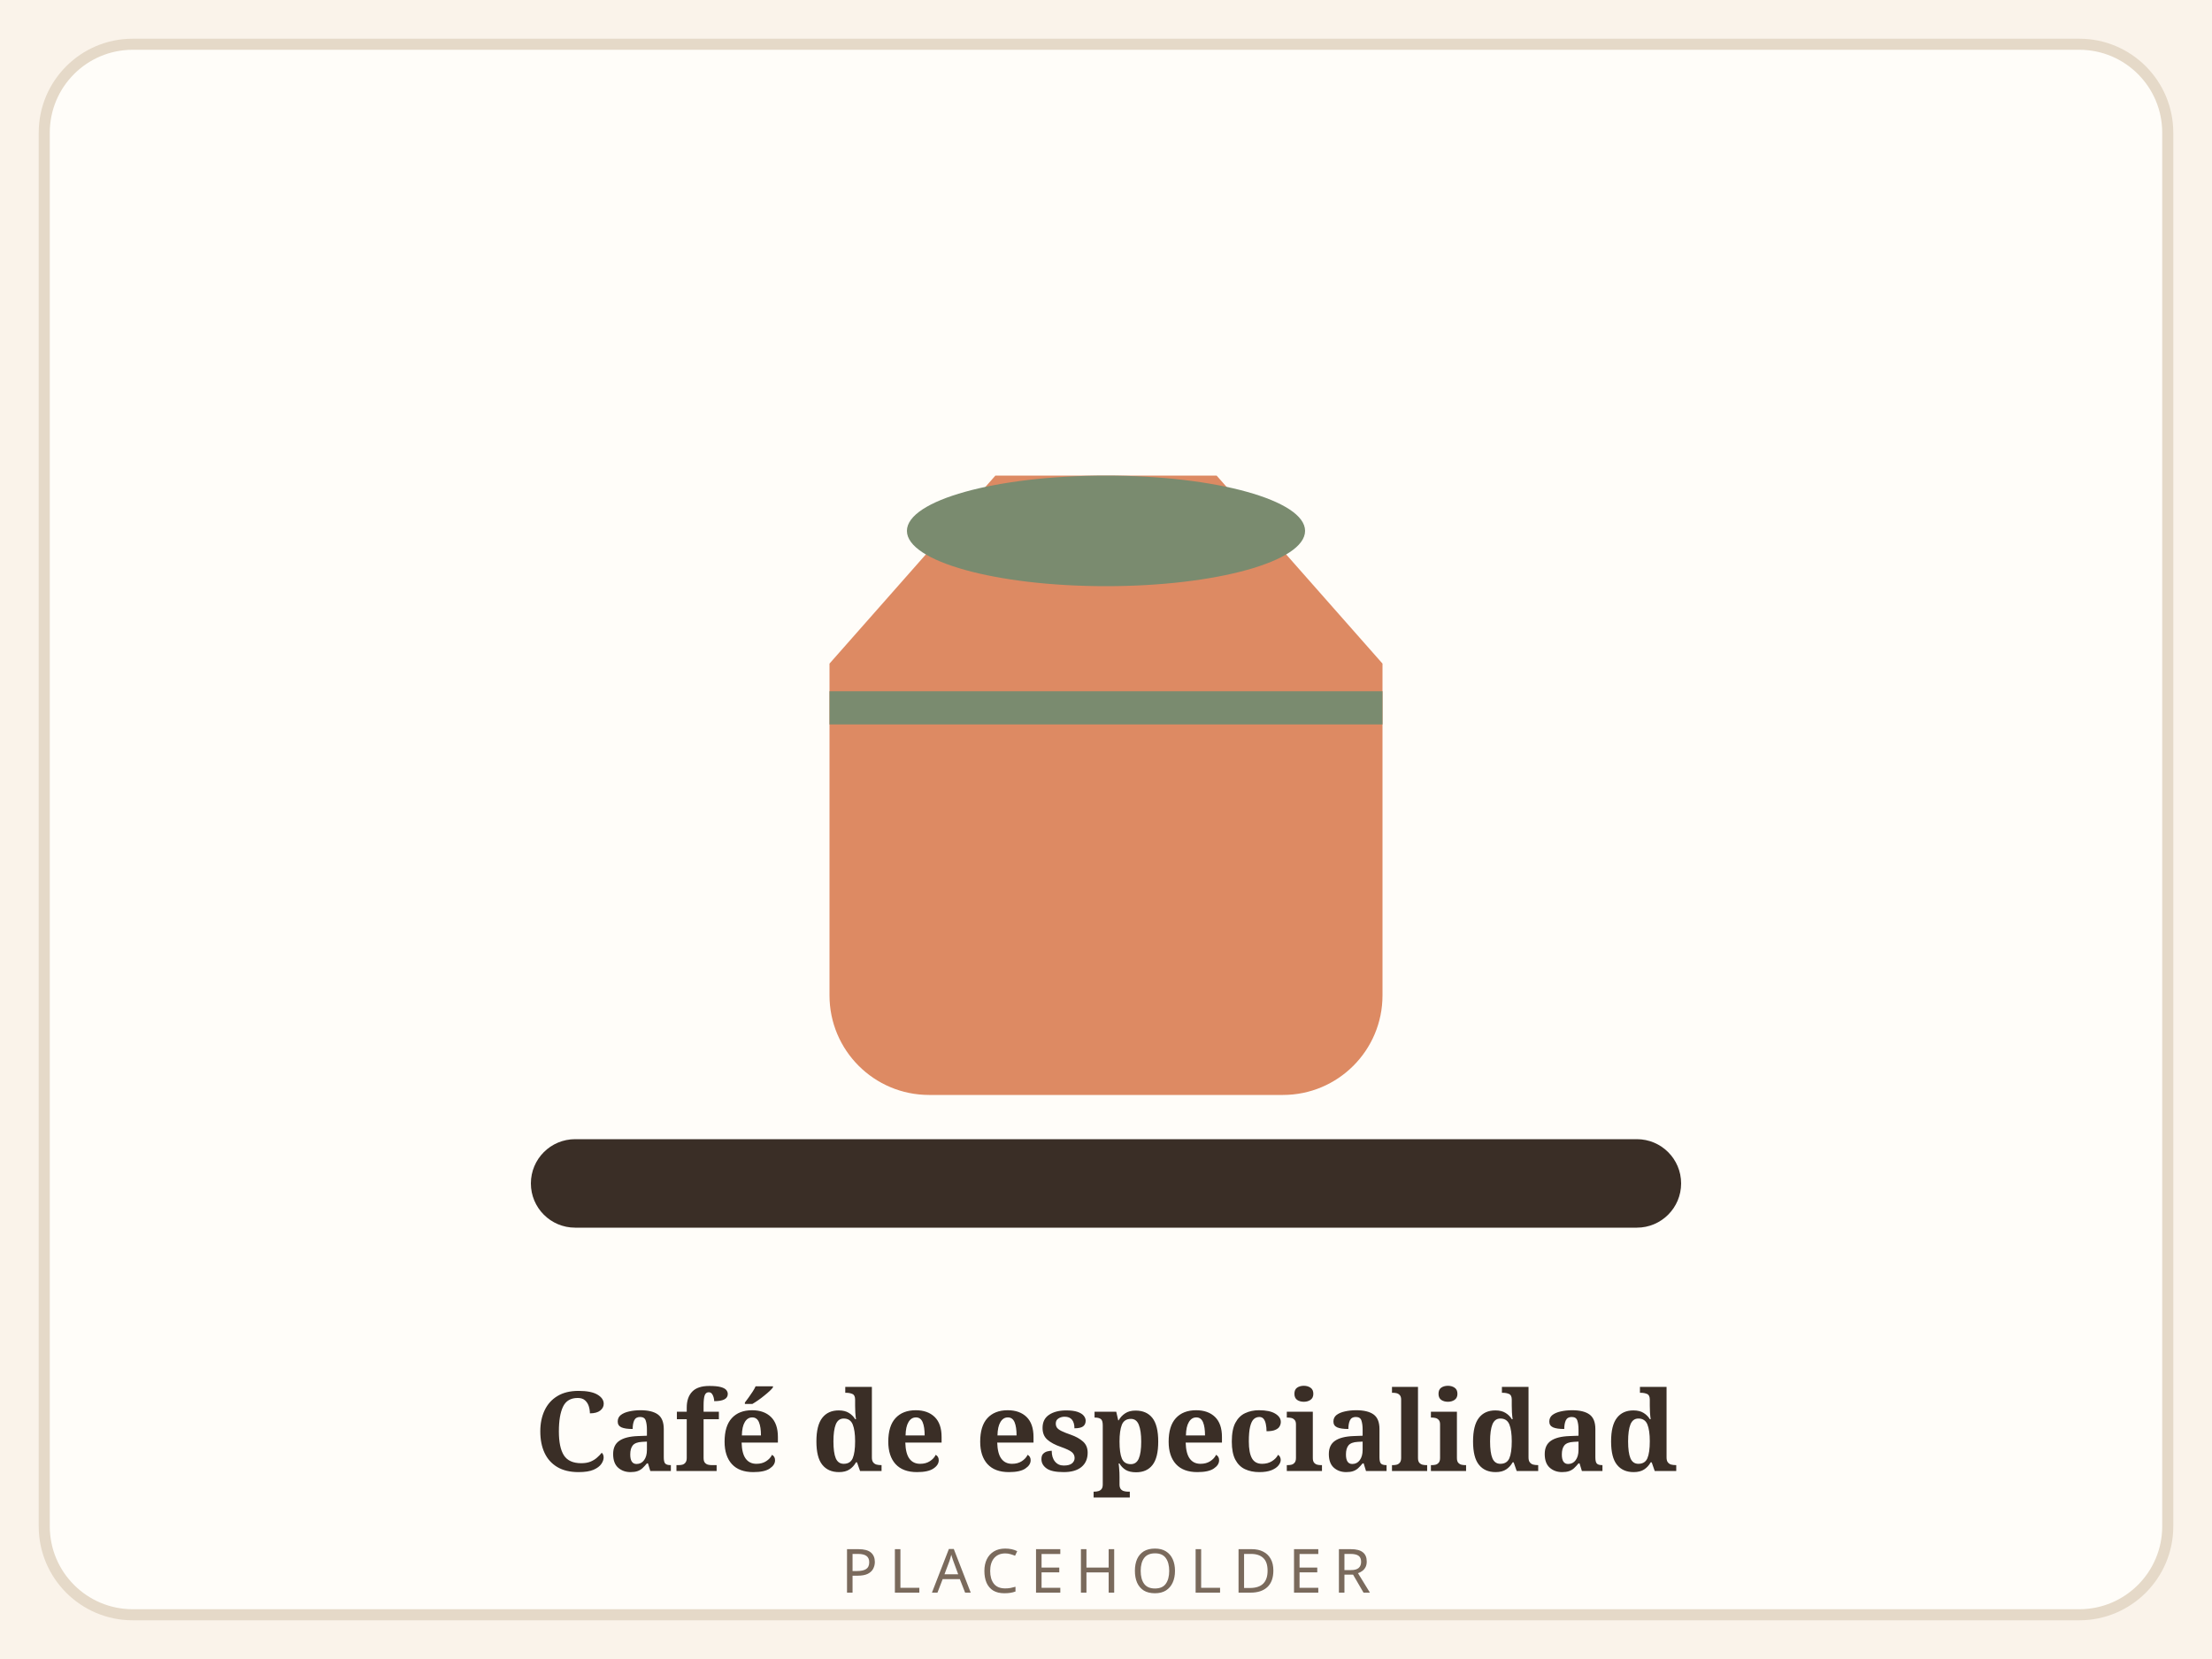
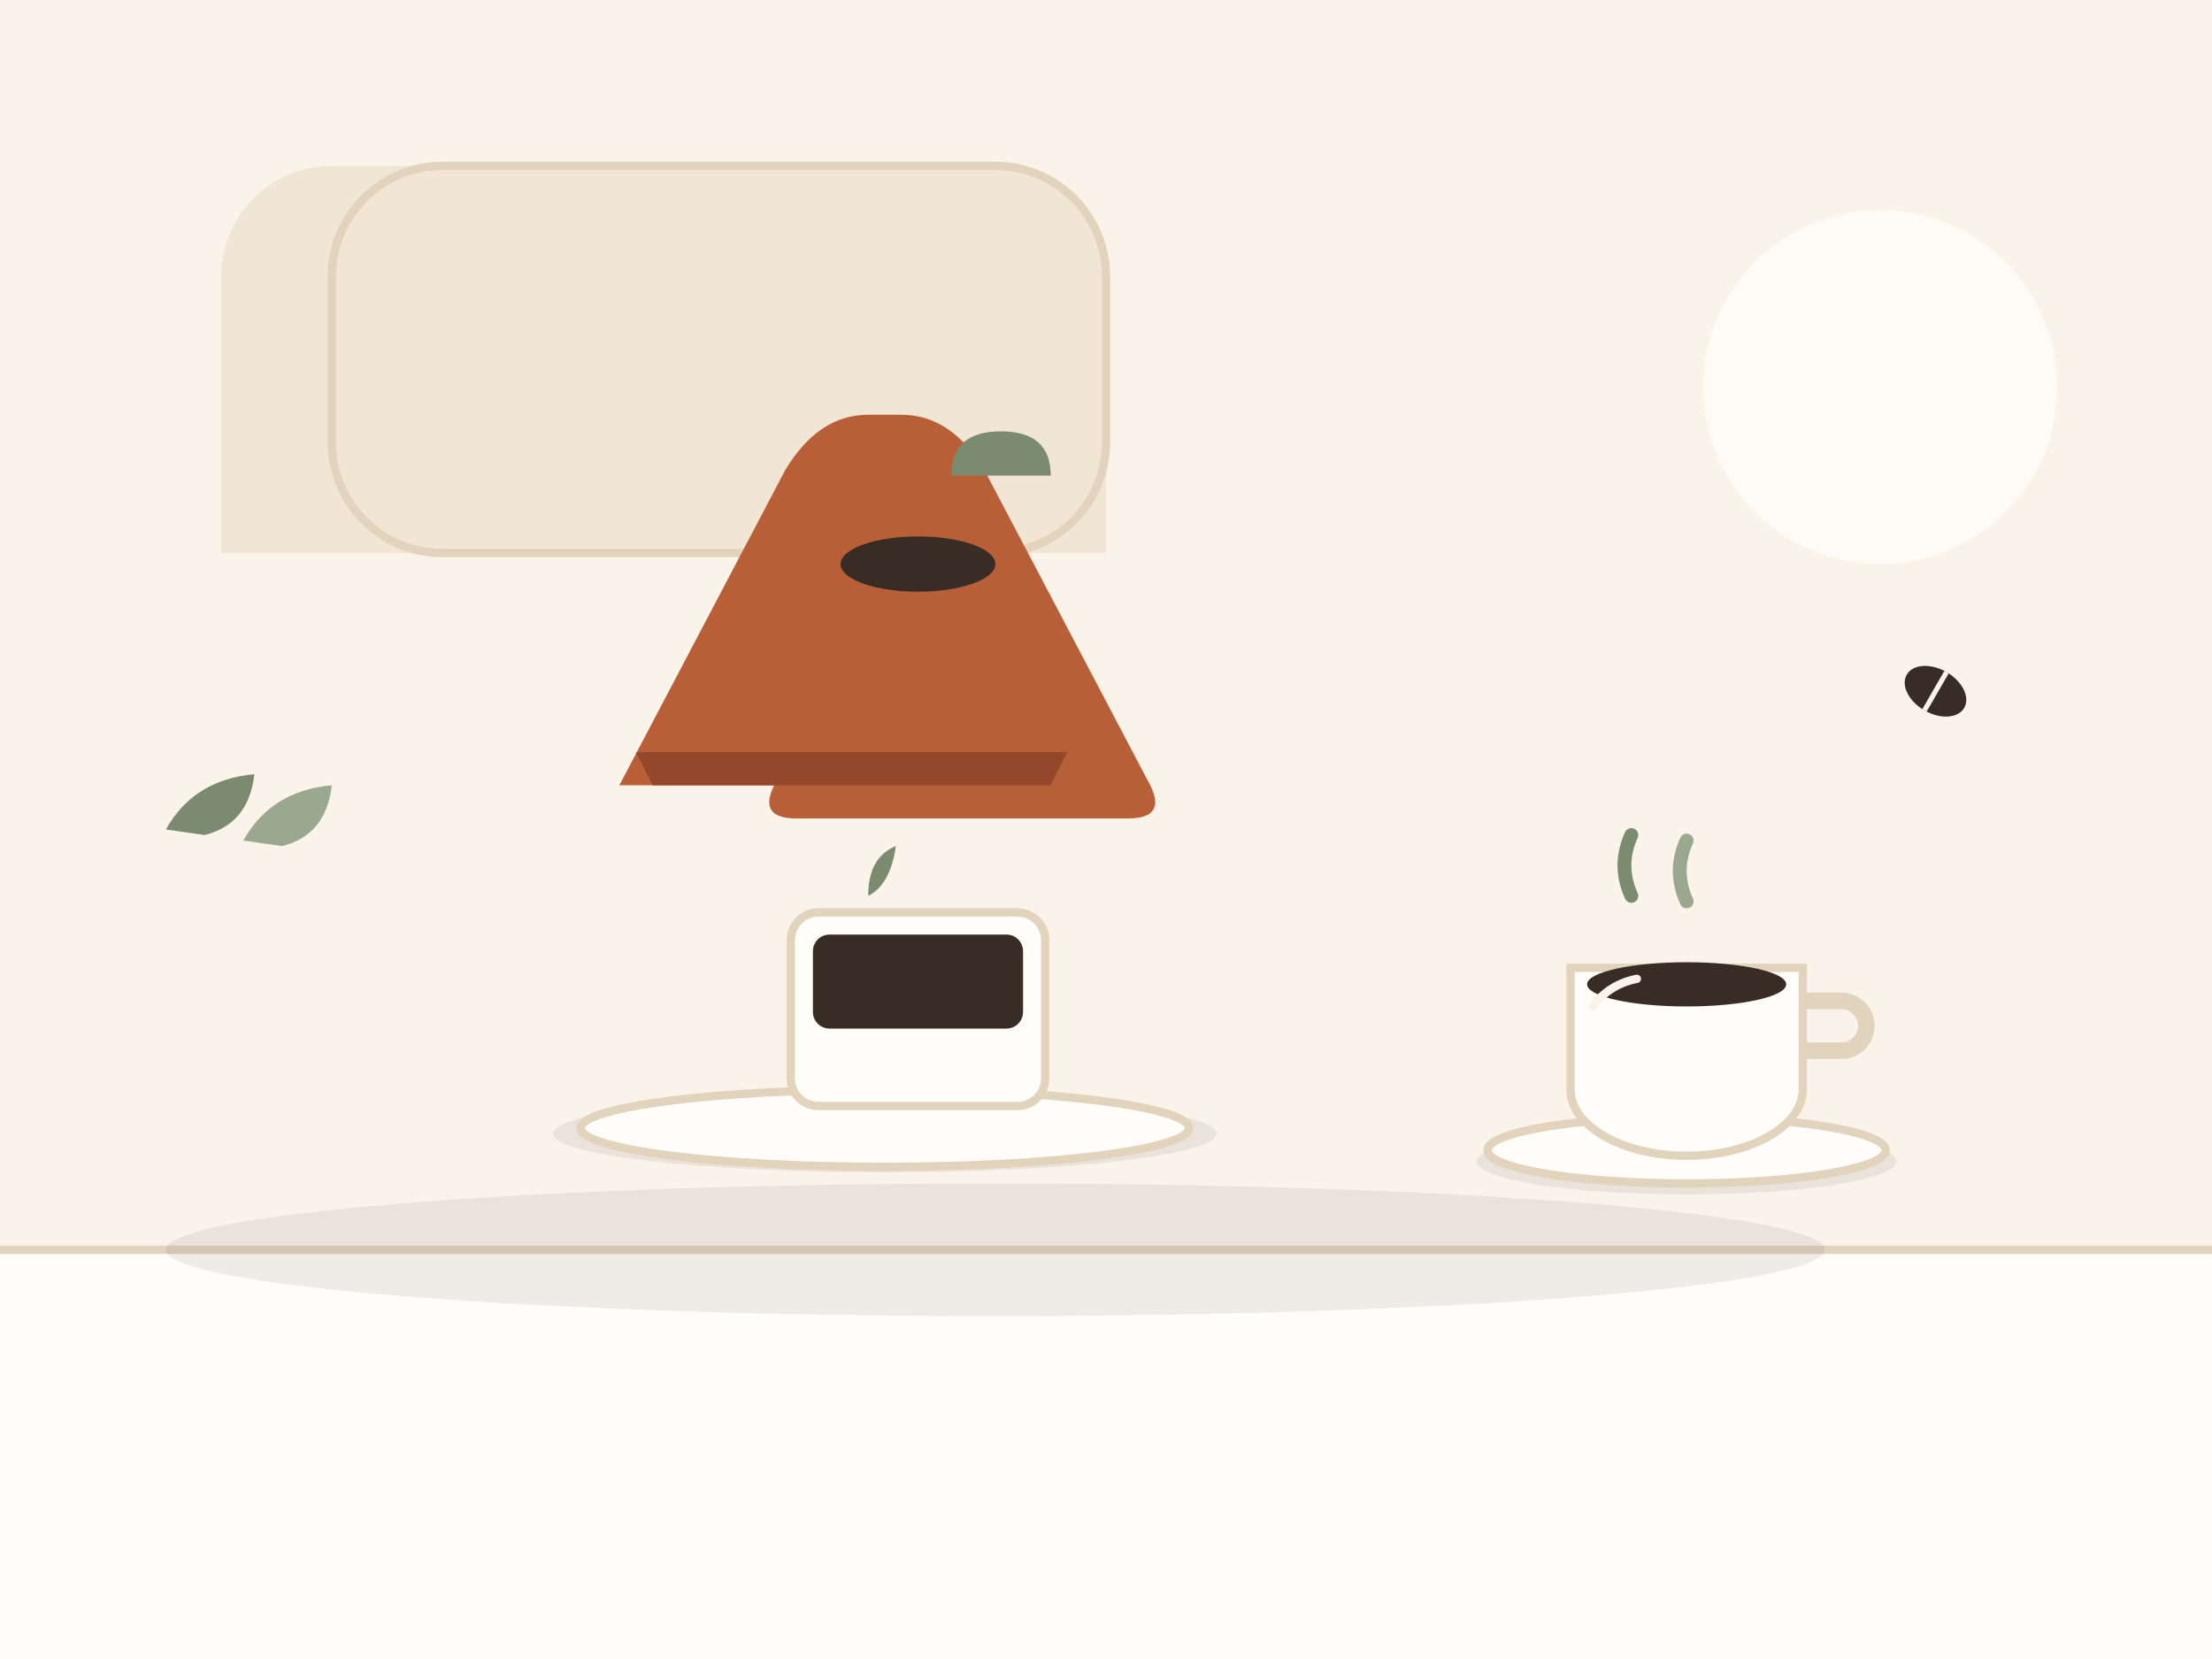
- <svg xmlns="http://www.w3.org/2000/svg" viewBox="0 0 400 300" role="img" aria-label="Café de especialidad filtrado">
-   <rect width="400" height="300" fill="#faf3ea" />
-   <rect x="8" y="8" width="384" height="284" rx="16" fill="#fffdf9" stroke="#e5d9c8" stroke-width="2" />
-   <path d="M180 86 h40 l30 34 v60 a18 18 0 0 1 -18 18 h-64 a18 18 0 0 1 -18 -18 v-60 z" fill="#dd8a63" />
-   <path d="M150 128 h100" stroke="#7a8b6f" stroke-width="6" />
-   <ellipse cx="200" cy="96" rx="36" ry="10" fill="#7a8b6f" />
-   <rect x="96" y="206" width="208" height="16" rx="8" fill="#3a2e26" />
-   <text x="200" y="266" text-anchor="middle" font-family="Georgia, serif" font-size="20" font-weight="700" fill="#3a2e26">Café de especialidad</text>
-   <text x="200" y="288" text-anchor="middle" font-family="sans-serif" font-size="11" letter-spacing="2" fill="#7a6a5c">PLACEHOLDER</text>
+ <svg xmlns="http://www.w3.org/2000/svg" viewBox="0 0 800 600" role="img" aria-label="Filtrado de café de origen único">
+   <rect width="800" height="600" fill="#faf3ea" />
+   <path d="M120 60 h240 a40 40 0 0 1 40 40 v100 h-320 v-100 a40 40 0 0 1 40 -40 Z" fill="#f1e6d3" />
+   <rect x="120" y="60" width="280" height="140" rx="40" fill="none" stroke="#e2d3bd" stroke-width="3" />
+   <circle cx="680" cy="140" r="64" fill="#fffdf9" opacity="0.85" />
+   <rect y="452" width="800" height="148" fill="#fffdf9" />
+   <line x1="0" y1="452" x2="800" y2="452" stroke="#e2d3bd" stroke-width="3" />
+   <ellipse cx="360" cy="452" rx="300" ry="24" fill="#382c24" opacity="0.08" />
+   <g transform="translate(320 290)">
+     <ellipse cx="0" cy="120" rx="120" ry="14" fill="#382c24" opacity="0.08" />
+     <ellipse cx="0" cy="118" rx="110" ry="14" fill="#fffdf9" stroke="#e2d3bd" stroke-width="3" />
+     <path d="M-96 -6 L-36 -120 q12 -20 30 -20 h12 q18 0 30 20 l60 114 q6 12 -8 12 h-120 q-14 0 -8 -12 Z" fill="#b95f38" />
+     <path d="M-84 -6 l-6 -12 h156 l-6 12 Z" fill="#94472a" />
+     <path d="M24 -118 q0 -16 18 -16 q18 0 18 16 Z" fill="#7a8b6f" />
+     <ellipse cx="12" cy="-86" rx="28" ry="10" fill="#382c24" />
+     <rect x="-34" y="40" width="92" height="70" rx="10" fill="#fffdf9" stroke="#e2d3bd" stroke-width="3" />
+     <rect x="-26" y="48" width="76" height="34" rx="6" fill="#382c24" />
+     <path d="M-6 34 q0 -14 10 -18 q-2 14 -10 18 Z" fill="#7a8b6f" />
+   </g>
+   <g transform="translate(610 350)">
+     <ellipse cx="0" cy="70" rx="76" ry="12" fill="#382c24" opacity="0.08" />
+     <ellipse cx="0" cy="66" rx="72" ry="12" fill="#fffdf9" stroke="#e2d3bd" stroke-width="3" />
+     <path d="M-42 0 L-42 44 A42 24 0 0 0 42 44 L42 0 Z" fill="#fffdf9" stroke="#e2d3bd" stroke-width="3" />
+     <ellipse cx="0" cy="6" rx="36" ry="8" fill="#382c24" />
+     <path d="M-34 14 q6 -8 16 -10" stroke="#faf3ea" stroke-width="3" fill="none" stroke-linecap="round" />
+     <path d="M42 12 h14 a9 9 0 0 1 0 18 h-14" fill="none" stroke="#e2d3bd" stroke-width="6" />
+     <path d="M-20 -26 q-5 -11 0 -22" stroke="#7a8b6f" stroke-width="5" fill="none" stroke-linecap="round" />
+     <path d="M0 -24 q-5 -11 0 -22" stroke="#9aa88f" stroke-width="5" fill="none" stroke-linecap="round" />
+   </g>
+   <g transform="translate(700 250) rotate(30)">
+     <ellipse cx="0" cy="0" rx="12" ry="8" fill="#382c24" />
+     <path d="M0 -8 L0 8" stroke="#faf3ea" stroke-width="1.8" />
+   </g>
+   <g transform="translate(60 300)">
+     <path d="M0 0 q10 -18 32 -20 q-2 18 -18 22 Z" fill="#7a8b6f" />
+     <path d="M28 4 q10 -18 32 -20 q-2 18 -18 22 Z" fill="#9aa88f" />
+   </g>
</svg>
